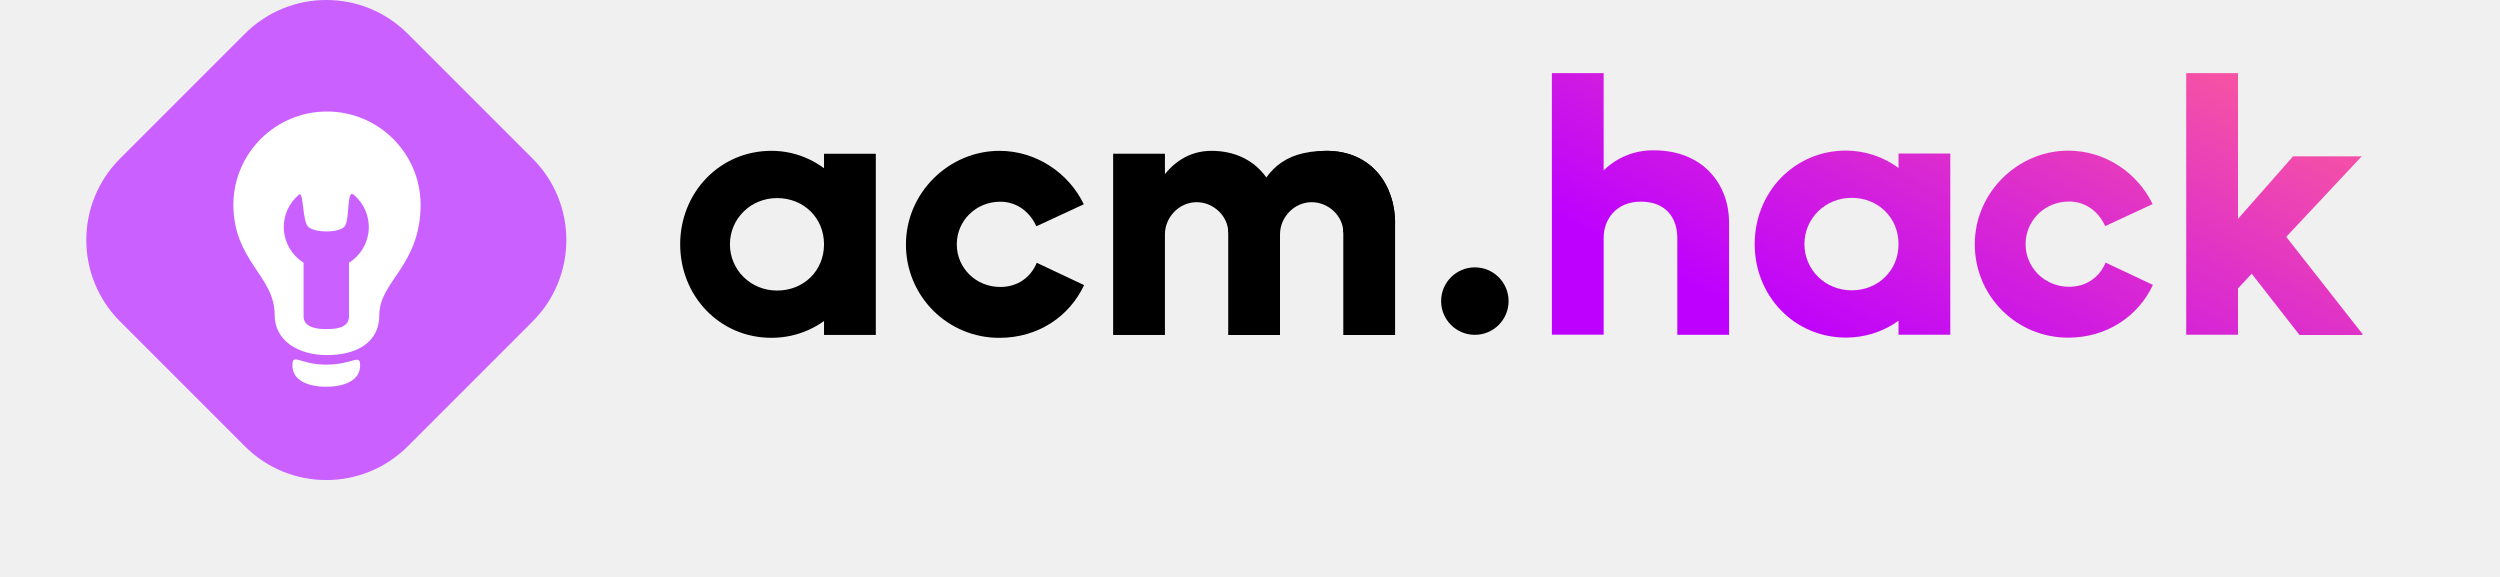
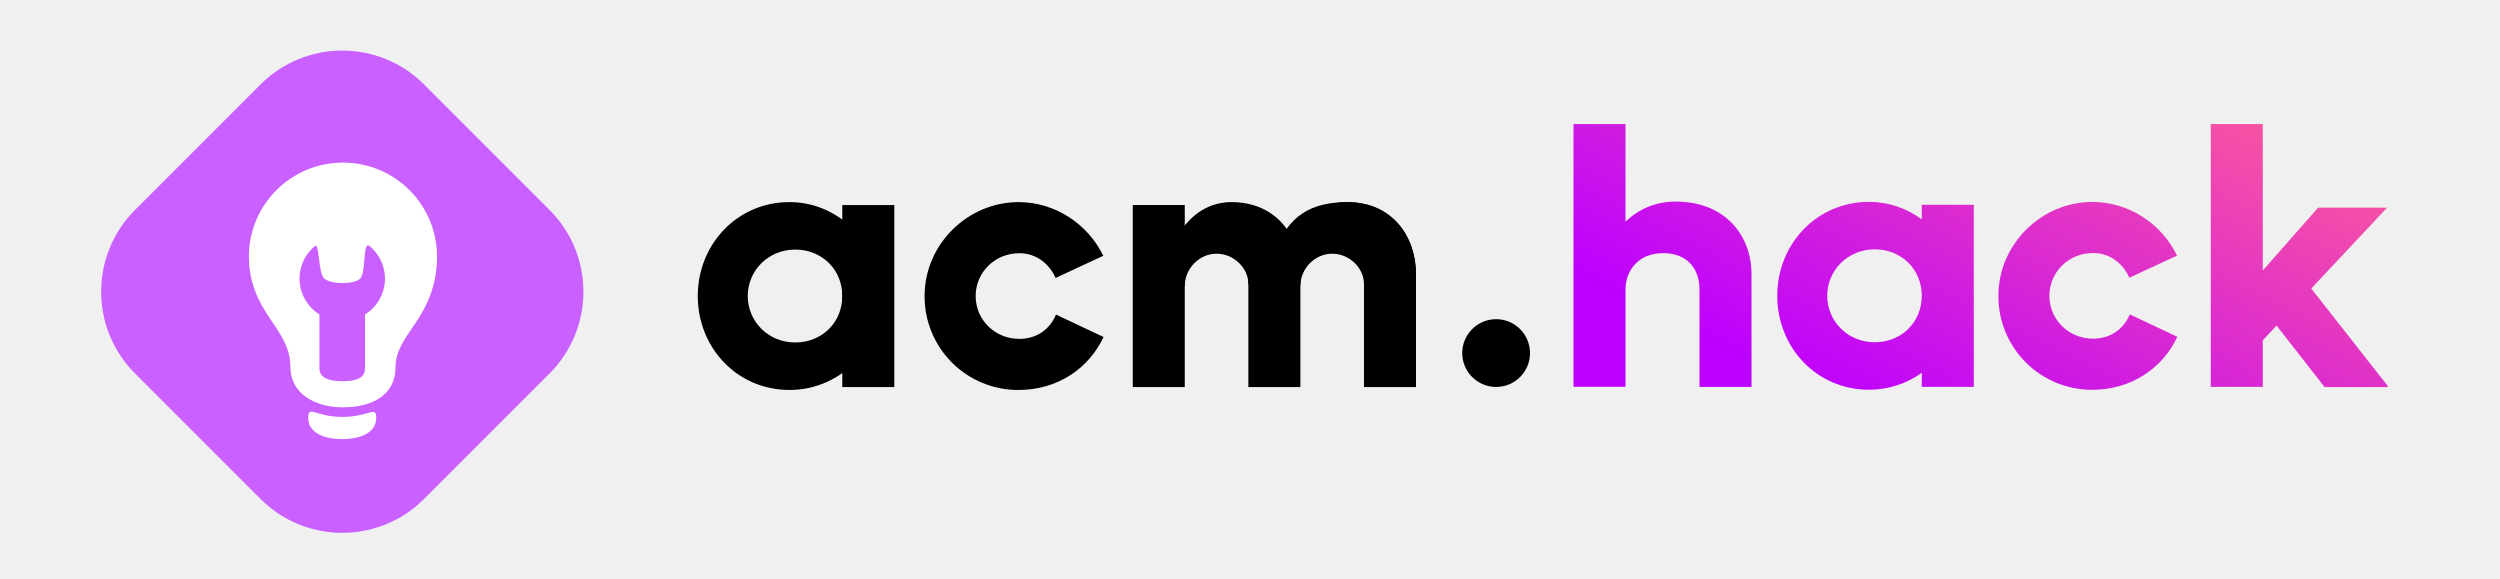
- <svg xmlns="http://www.w3.org/2000/svg" xmlns:xlink="http://www.w3.org/1999/xlink" viewBox="-60 0 1738 401">
+ <svg xmlns="http://www.w3.org/2000/svg" xmlns:xlink="http://www.w3.org/1999/xlink" height="400" viewBox="-70 -35 1730 400">
  <defs>
    <style>.cls-1{fill-rule:evenodd;}.cls-2{fill:#c960ff;}.cls-3{fill:#fff;}.cls-4{fill:url(#linear-gradient);}.cls-5{fill:url(#linear-gradient-2);}.cls-6{fill:url(#linear-gradient-3);}.cls-7{fill:url(#linear-gradient-4);}</style>
    <linearGradient id="linear-gradient" x1="1361.63" y1="434.3" x2="1200.32" y2="122.65" gradientTransform="matrix(1, 0, 0, -1, 0, 398)" gradientUnits="userSpaceOnUse">
      <stop offset="0" stop-color="#ff5f96" />
      <stop offset="1" stop-color="#bd00ff" />
    </linearGradient>
    <linearGradient id="linear-gradient-2" x1="1470.66" y1="377.87" x2="1309.35" y2="66.22" xlink:href="#linear-gradient" />
    <linearGradient id="linear-gradient-3" x1="1224.51" y1="505.27" x2="1063.21" y2="193.62" xlink:href="#linear-gradient" />
    <linearGradient id="linear-gradient-4" x1="1572.1" y1="325.37" x2="1410.8" y2="13.72" gradientTransform="matrix(1, 0, 0, -1, 0.2, 368.36)" xlink:href="#linear-gradient" />
  </defs>
  <rect x="512.86" y="106.9" width="36" height="125.95" />
  <path class="cls-1" d="M476.11,264.49c37.54,0,64.49-32.19,64.49-65,0-31-26.77-65-64.49-65-36.07,0-63.45,29.1-63.45,65S440,264.49,476.11,264.49Zm3.95-32.86c18.5,0,32.6-13.77,32.6-32.14s-14.1-32.14-32.6-32.14-32.81,14.39-32.81,32.14S461.57,231.63,480.06,231.63Z" transform="translate(0.2 -29.64)" />
  <path class="cls-1" d="M693.27,171.65l-33,15.31c-4.21-9.47-13.07-17.09-25.07-17.09-17,0-30.25,13.27-30.25,29.63s13.21,29.64,30.25,29.64c12.27,0,21.27-6.87,25.35-16.82l32.9,15.52c-10.11,21.7-31.8,36.66-58.83,36.66a64.68,64.68,0,0,1-65-65c0-35.9,29.9-65,65-65C660,134.5,682.66,149.69,693.27,171.65Z" transform="translate(0.2 -29.64)" />
  <rect x="713.86" y="106.87" width="36" height="126" />
  <path d="M793.66,185.51l36-3v80h-36Z" transform="translate(0.2 -29.64)" />
  <path d="M873.66,185.51l36-3v80h-36Z" transform="translate(0.2 -29.64)" />
  <path d="M781.92,134.5c31.86,0,47.74,24.41,47.74,50l-36,6.7c0-11.07-10-21-22-21s-22,10.34-22,22.34l-9.54-13.46C736.37,170.17,750,134.5,781.92,134.5Z" transform="translate(0.2 -29.64)" />
  <path d="M861.92,134.5c31.86,0,47.74,24.41,47.74,50l-36,6.7c0-11.07-10-21-22-21s-22,10.34-22,22.34l-9.54-13.46C816.37,170.17,830,134.5,861.92,134.5Z" transform="translate(0.2 -29.64)" />
  <path d="M861.92,134.5c31.86,0,47.74,24.41,47.74,50l-36,3c0-11.06-10-20-22-20s-22,8-22,20l-18-19C819.66,150.5,830,134.5,861.92,134.5Z" transform="translate(0.2 -29.64)" />
  <circle cx="965.32" cy="209.32" r="23.45" />
  <rect class="cls-2" x="25.24" y="55.08" width="282.84" height="282.84" rx="80" transform="translate(-89.93 145.76) rotate(-45)" />
  <path class="cls-3" d="M190.16,283.74c0,10.21-10.53,14.76-23.53,14.76s-23.54-4.55-23.54-14.76c0-9.17,5-.6,23.54-.6S190.16,275.05,190.16,283.74Z" transform="translate(0.2 -29.64)" />
  <path class="cls-3" d="M203.51,248.64c0,19.54-16.3,27.86-36.38,27.86s-36.38-10-36.38-27.86c0-27.57-28.73-37.25-28.73-77.18a65.11,65.11,0,0,1,130.21,0C232.23,214.53,203.51,225,203.51,248.64Z" transform="translate(0.2 -29.64)" />
  <path class="cls-2" d="M182.41,212.28A29.2,29.2,0,0,0,185.64,165c-5.13-4.3-2.32,18.43-6.58,22.43-4.52,4.23-20.19,4.08-24.87,0-4.41-3.89-3.12-25.34-6.58-22.43a29.2,29.2,0,0,0,3.23,47.24v37.2c0,6.27,5.82,9,15.79,9s15.78-2.19,15.78-9Z" transform="translate(0.2 -29.64)" />
  <path class="cls-4" d="M1259.66,146.42a61.43,61.43,0,0,0-36.55-12.09c-36.06,0-63.45,29.1-63.45,65s27.39,65,63.45,65a62.45,62.45,0,0,0,36.55-11.68v9.68h36V136.38h-36Zm-32.6,85.05c-18.49,0-32.81-14.39-32.81-32.14s14.32-32.15,32.81-32.15,32.6,13.78,32.6,32.15S1245.56,231.47,1227.06,231.47Z" transform="translate(0.2 -29.64)" />
  <path class="cls-5" d="M1378.25,229c-17,0-30.26-13.26-30.26-29.63s13.21-29.64,30.26-29.64c12,0,20.85,7.63,25.06,17.1l33-15.31c-10.62-22-33.26-37.15-58.62-37.15-35.1,0-65,29.1-65,65a64.68,64.68,0,0,0,65,65c27,0,48.72-15,58.83-36.67l-32.9-15.51C1399.51,222.1,1390.51,229,1378.25,229Z" transform="translate(0.2 -29.64)" />
  <path class="cls-6" d="M1089.55,134.15a48.77,48.77,0,0,0-34.89,13.92V80.5h-36V262.29h36V194.82c0-12,8.11-25,25.92-25,17.53,0,25.27,11.57,25.27,25V262.4h36V184.13h0C1141.84,158.55,1124.44,134.15,1089.55,134.15Z" transform="translate(0.2 -29.64)" />
  <polygon class="cls-7" points="1581.86 108.69 1534.15 108.69 1495.86 152.14 1495.86 50.86 1459.86 50.86 1459.86 232.69 1495.86 232.69 1495.86 200.47 1505.39 190.3 1538.61 232.87 1582.39 232.87 1582.39 232.18 1529.4 164.67 1581.86 108.69" />
</svg>
